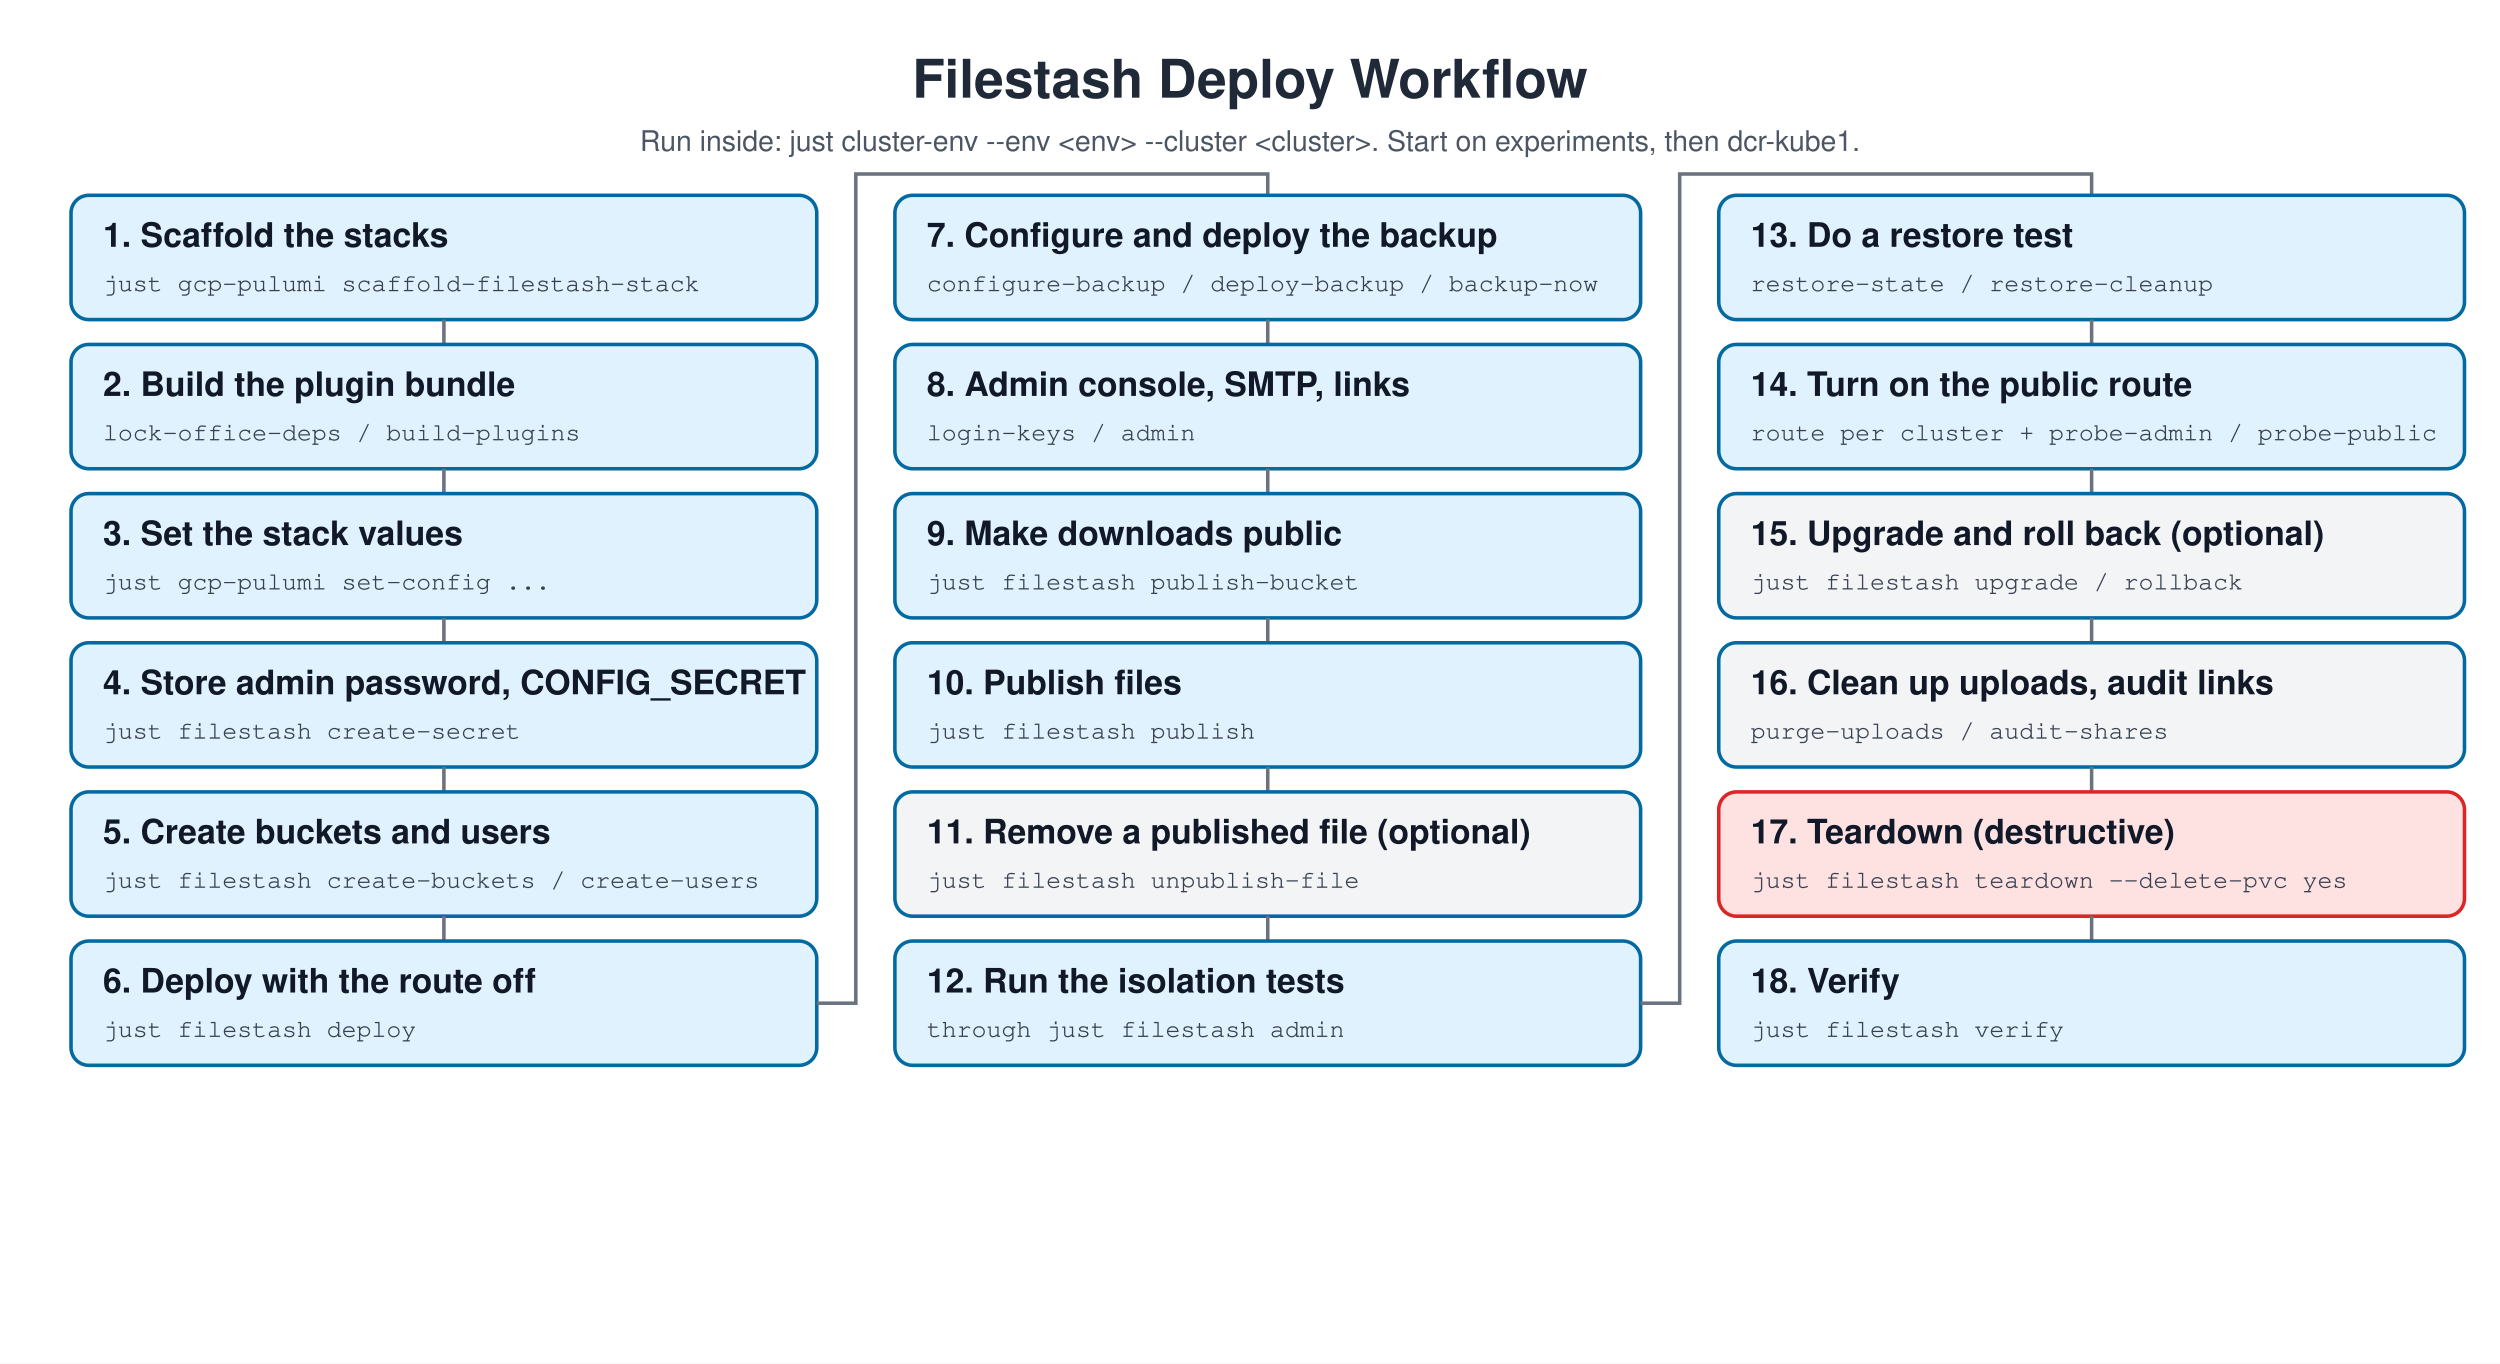
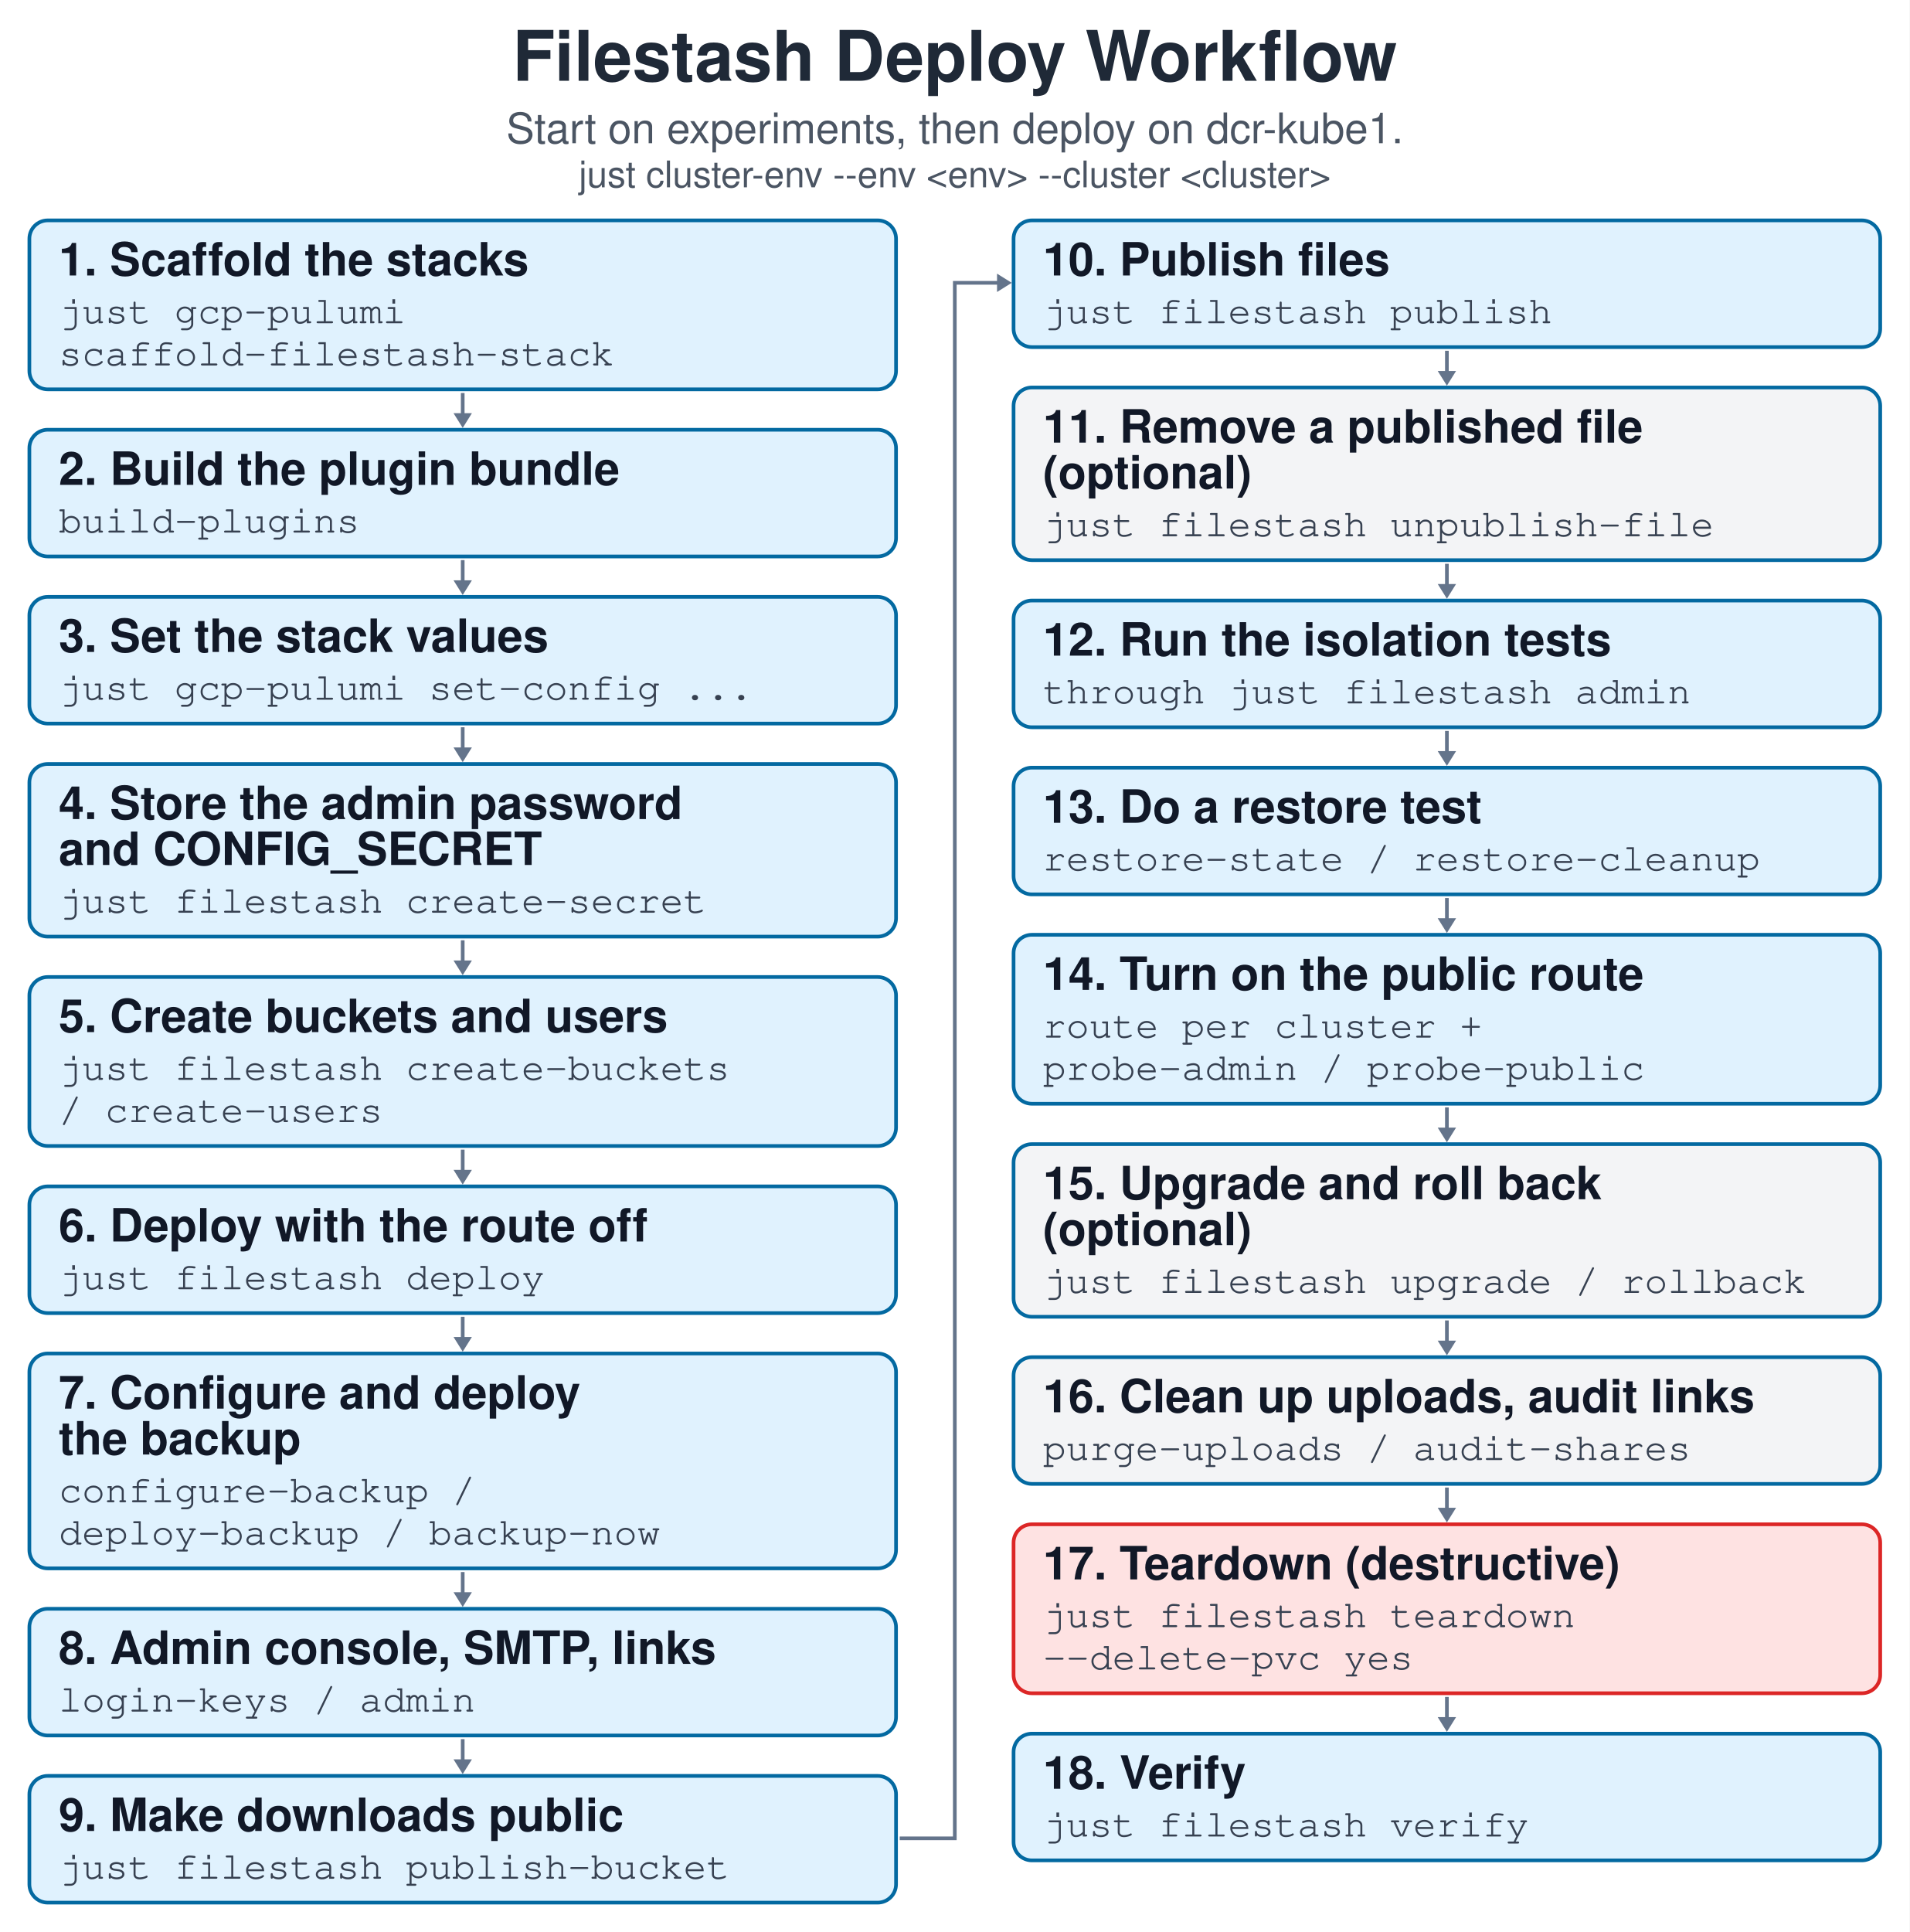
- <svg xmlns="http://www.w3.org/2000/svg" width="1408" height="768" viewBox="0 0 1408 768">
-   <rect width="100%" height="100%" fill="#ffffff" />
-   <text x="704" y="55" font-family="Helvetica, Arial, sans-serif" font-size="30" font-weight="bold" text-anchor="middle" fill="#1f2937">Filestash Deploy Workflow</text>
-   <text x="704" y="85" font-family="Helvetica, Arial, sans-serif" font-size="16" text-anchor="middle" fill="#4b5563">Run inside: just cluster-env --env &lt;env&gt; --cluster &lt;cluster&gt;. Start on experiments, then dcr-kube1.</text>
-   <rect x="40" y="110" width="420" height="70" rx="10" fill="#e0f2fe" stroke="#0369a1" stroke-width="2" />
-   <text x="58" y="139" font-family="Helvetica, Arial, sans-serif" font-size="19" font-weight="bold" fill="#111827">1. Scaffold the stacks</text>
-   <text x="58" y="164" font-family="Menlo, Courier, monospace" font-size="14" fill="#374151">just gcp-pulumi scaffold-filestash-stack</text>
-   <line x1="250.0" y1="180" x2="250.0" y2="194" stroke="#6b7280" stroke-width="2" />
-   <rect x="40" y="194" width="420" height="70" rx="10" fill="#e0f2fe" stroke="#0369a1" stroke-width="2" />
-   <text x="58" y="223" font-family="Helvetica, Arial, sans-serif" font-size="19" font-weight="bold" fill="#111827">2. Build the plugin bundle</text>
-   <text x="58" y="248" font-family="Menlo, Courier, monospace" font-size="14" fill="#374151">lock-office-deps / build-plugins</text>
-   <line x1="250.0" y1="264" x2="250.0" y2="278" stroke="#6b7280" stroke-width="2" />
-   <rect x="40" y="278" width="420" height="70" rx="10" fill="#e0f2fe" stroke="#0369a1" stroke-width="2" />
-   <text x="58" y="307" font-family="Helvetica, Arial, sans-serif" font-size="19" font-weight="bold" fill="#111827">3. Set the stack values</text>
-   <text x="58" y="332" font-family="Menlo, Courier, monospace" font-size="14" fill="#374151">just gcp-pulumi set-config ...</text>
-   <line x1="250.0" y1="348" x2="250.0" y2="362" stroke="#6b7280" stroke-width="2" />
-   <rect x="40" y="362" width="420" height="70" rx="10" fill="#e0f2fe" stroke="#0369a1" stroke-width="2" />
-   <text x="58" y="391" font-family="Helvetica, Arial, sans-serif" font-size="19" font-weight="bold" fill="#111827">4. Store admin password, CONFIG_SECRET</text>
-   <text x="58" y="416" font-family="Menlo, Courier, monospace" font-size="14" fill="#374151">just filestash create-secret</text>
-   <line x1="250.0" y1="432" x2="250.0" y2="446" stroke="#6b7280" stroke-width="2" />
-   <rect x="40" y="446" width="420" height="70" rx="10" fill="#e0f2fe" stroke="#0369a1" stroke-width="2" />
-   <text x="58" y="475" font-family="Helvetica, Arial, sans-serif" font-size="19" font-weight="bold" fill="#111827">5. Create buckets and users</text>
-   <text x="58" y="500" font-family="Menlo, Courier, monospace" font-size="14" fill="#374151">just filestash create-buckets / create-users</text>
-   <line x1="250.0" y1="516" x2="250.0" y2="530" stroke="#6b7280" stroke-width="2" />
-   <rect x="40" y="530" width="420" height="70" rx="10" fill="#e0f2fe" stroke="#0369a1" stroke-width="2" />
-   <text x="58" y="559" font-family="Helvetica, Arial, sans-serif" font-size="19" font-weight="bold" fill="#111827">6. Deploy with the route off</text>
-   <text x="58" y="584" font-family="Menlo, Courier, monospace" font-size="14" fill="#374151">just filestash deploy</text>
-   <path d="M460,565.0 L482,565.0 L482,98 L714.0,98 L714.0,110" fill="none" stroke="#6b7280" stroke-width="2" />
-   <rect x="504" y="110" width="420" height="70" rx="10" fill="#e0f2fe" stroke="#0369a1" stroke-width="2" />
-   <text x="522" y="139" font-family="Helvetica, Arial, sans-serif" font-size="19" font-weight="bold" fill="#111827">7. Configure and deploy the backup</text>
-   <text x="522" y="164" font-family="Menlo, Courier, monospace" font-size="14" fill="#374151">configure-backup / deploy-backup / backup-now</text>
-   <line x1="714.0" y1="180" x2="714.0" y2="194" stroke="#6b7280" stroke-width="2" />
-   <rect x="504" y="194" width="420" height="70" rx="10" fill="#e0f2fe" stroke="#0369a1" stroke-width="2" />
-   <text x="522" y="223" font-family="Helvetica, Arial, sans-serif" font-size="19" font-weight="bold" fill="#111827">8. Admin console, SMTP, links</text>
-   <text x="522" y="248" font-family="Menlo, Courier, monospace" font-size="14" fill="#374151">login-keys / admin</text>
-   <line x1="714.0" y1="264" x2="714.0" y2="278" stroke="#6b7280" stroke-width="2" />
-   <rect x="504" y="278" width="420" height="70" rx="10" fill="#e0f2fe" stroke="#0369a1" stroke-width="2" />
-   <text x="522" y="307" font-family="Helvetica, Arial, sans-serif" font-size="19" font-weight="bold" fill="#111827">9. Make downloads public</text>
-   <text x="522" y="332" font-family="Menlo, Courier, monospace" font-size="14" fill="#374151">just filestash publish-bucket</text>
-   <line x1="714.0" y1="348" x2="714.0" y2="362" stroke="#6b7280" stroke-width="2" />
-   <rect x="504" y="362" width="420" height="70" rx="10" fill="#e0f2fe" stroke="#0369a1" stroke-width="2" />
-   <text x="522" y="391" font-family="Helvetica, Arial, sans-serif" font-size="19" font-weight="bold" fill="#111827">10. Publish files</text>
-   <text x="522" y="416" font-family="Menlo, Courier, monospace" font-size="14" fill="#374151">just filestash publish</text>
-   <line x1="714.0" y1="432" x2="714.0" y2="446" stroke="#6b7280" stroke-width="2" />
-   <rect x="504" y="446" width="420" height="70" rx="10" fill="#f3f4f6" stroke="#0369a1" stroke-width="2" />
-   <text x="522" y="475" font-family="Helvetica, Arial, sans-serif" font-size="19" font-weight="bold" fill="#111827">11. Remove a published file (optional)</text>
-   <text x="522" y="500" font-family="Menlo, Courier, monospace" font-size="14" fill="#374151">just filestash unpublish-file</text>
-   <line x1="714.0" y1="516" x2="714.0" y2="530" stroke="#6b7280" stroke-width="2" />
-   <rect x="504" y="530" width="420" height="70" rx="10" fill="#e0f2fe" stroke="#0369a1" stroke-width="2" />
-   <text x="522" y="559" font-family="Helvetica, Arial, sans-serif" font-size="19" font-weight="bold" fill="#111827">12. Run the isolation tests</text>
-   <text x="522" y="584" font-family="Menlo, Courier, monospace" font-size="14" fill="#374151">through just filestash admin</text>
-   <path d="M924,565.0 L946,565.0 L946,98 L1178.0,98 L1178.0,110" fill="none" stroke="#6b7280" stroke-width="2" />
-   <rect x="968" y="110" width="420" height="70" rx="10" fill="#e0f2fe" stroke="#0369a1" stroke-width="2" />
-   <text x="986" y="139" font-family="Helvetica, Arial, sans-serif" font-size="19" font-weight="bold" fill="#111827">13. Do a restore test</text>
-   <text x="986" y="164" font-family="Menlo, Courier, monospace" font-size="14" fill="#374151">restore-state / restore-cleanup</text>
-   <line x1="1178.0" y1="180" x2="1178.0" y2="194" stroke="#6b7280" stroke-width="2" />
-   <rect x="968" y="194" width="420" height="70" rx="10" fill="#e0f2fe" stroke="#0369a1" stroke-width="2" />
-   <text x="986" y="223" font-family="Helvetica, Arial, sans-serif" font-size="19" font-weight="bold" fill="#111827">14. Turn on the public route</text>
-   <text x="986" y="248" font-family="Menlo, Courier, monospace" font-size="14" fill="#374151">route per cluster + probe-admin / probe-public</text>
-   <line x1="1178.0" y1="264" x2="1178.0" y2="278" stroke="#6b7280" stroke-width="2" />
-   <rect x="968" y="278" width="420" height="70" rx="10" fill="#f3f4f6" stroke="#0369a1" stroke-width="2" />
-   <text x="986" y="307" font-family="Helvetica, Arial, sans-serif" font-size="19" font-weight="bold" fill="#111827">15. Upgrade and roll back (optional)</text>
-   <text x="986" y="332" font-family="Menlo, Courier, monospace" font-size="14" fill="#374151">just filestash upgrade / rollback</text>
-   <line x1="1178.0" y1="348" x2="1178.0" y2="362" stroke="#6b7280" stroke-width="2" />
-   <rect x="968" y="362" width="420" height="70" rx="10" fill="#f3f4f6" stroke="#0369a1" stroke-width="2" />
-   <text x="986" y="391" font-family="Helvetica, Arial, sans-serif" font-size="19" font-weight="bold" fill="#111827">16. Clean up uploads, audit links</text>
-   <text x="986" y="416" font-family="Menlo, Courier, monospace" font-size="14" fill="#374151">purge-uploads / audit-shares</text>
-   <line x1="1178.0" y1="432" x2="1178.0" y2="446" stroke="#6b7280" stroke-width="2" />
-   <rect x="968" y="446" width="420" height="70" rx="10" fill="#fee2e2" stroke="#dc2626" stroke-width="2" />
-   <text x="986" y="475" font-family="Helvetica, Arial, sans-serif" font-size="19" font-weight="bold" fill="#111827">17. Teardown (destructive)</text>
-   <text x="986" y="500" font-family="Menlo, Courier, monospace" font-size="14" fill="#374151">just filestash teardown --delete-pvc yes</text>
-   <line x1="1178.0" y1="516" x2="1178.0" y2="530" stroke="#6b7280" stroke-width="2" />
-   <rect x="968" y="530" width="420" height="70" rx="10" fill="#e0f2fe" stroke="#0369a1" stroke-width="2" />
-   <text x="986" y="559" font-family="Helvetica, Arial, sans-serif" font-size="19" font-weight="bold" fill="#111827">18. Verify</text>
-   <text x="986" y="584" font-family="Menlo, Courier, monospace" font-size="14" fill="#374151">just filestash verify</text>
+ <svg xmlns="http://www.w3.org/2000/svg" width="1040" height="1052" viewBox="0 0 1040 1052">
+   <rect width="1040" height="1052" fill="#fff" />
+   <g font-family="Helvetica, Arial, sans-serif" text-anchor="middle">
+     <text x="520" y="44" font-size="38" font-weight="bold" fill="#1f2937">Filestash Deploy Workflow</text>
+     <text x="520" y="78" font-size="23" fill="#4b5563">Start on experiments, then deploy on dcr-kube1.</text>
+     <text x="520" y="102" font-size="20" fill="#4b5563">just cluster-env --env &lt;env&gt; --cluster &lt;cluster&gt;</text>
+   </g>
+   <g transform="translate(16 120)">
+     <rect width="472" height="92" rx="10" fill="#e0f2fe" stroke="#0369a1" stroke-width="2" />
+     <text x="16" y="30" font-family="Helvetica, Arial, sans-serif" font-size="25" font-weight="bold" fill="#111827">1. Scaffold the stacks</text>
+     <text x="16" y="56" font-family="Menlo, Courier, monospace" font-size="21" fill="#374151">just gcp-pulumi</text>
+     <text x="16" y="79" font-family="Menlo, Courier, monospace" font-size="21" fill="#374151">scaffold-filestash-stack</text>
+   </g>
+   <path d="M252 214 V226" fill="none" stroke="#64748b" stroke-width="2" />
+   <path d="M247 225 h10 l-5 8 Z" fill="#64748b" />
+   <g transform="translate(16 234)">
+     <rect width="472" height="69" rx="10" fill="#e0f2fe" stroke="#0369a1" stroke-width="2" />
+     <text x="16" y="30" font-family="Helvetica, Arial, sans-serif" font-size="25" font-weight="bold" fill="#111827">2. Build the plugin bundle</text>
+     <text x="16" y="56" font-family="Menlo, Courier, monospace" font-size="21" fill="#374151">build-plugins</text>
+   </g>
+   <path d="M252 305 V317" fill="none" stroke="#64748b" stroke-width="2" />
+   <path d="M247 316 h10 l-5 8 Z" fill="#64748b" />
+   <g transform="translate(16 325)">
+     <rect width="472" height="69" rx="10" fill="#e0f2fe" stroke="#0369a1" stroke-width="2" />
+     <text x="16" y="30" font-family="Helvetica, Arial, sans-serif" font-size="25" font-weight="bold" fill="#111827">3. Set the stack values</text>
+     <text x="16" y="56" font-family="Menlo, Courier, monospace" font-size="21" fill="#374151">just gcp-pulumi set-config ...</text>
+   </g>
+   <path d="M252 396 V408" fill="none" stroke="#64748b" stroke-width="2" />
+   <path d="M247 407 h10 l-5 8 Z" fill="#64748b" />
+   <g transform="translate(16 416)">
+     <rect width="472" height="94" rx="10" fill="#e0f2fe" stroke="#0369a1" stroke-width="2" />
+     <text x="16" y="30" font-family="Helvetica, Arial, sans-serif" font-size="25" font-weight="bold" fill="#111827">4. Store the admin password</text>
+     <text x="16" y="55" font-family="Helvetica, Arial, sans-serif" font-size="25" font-weight="bold" fill="#111827">and CONFIG_SECRET</text>
+     <text x="16" y="81" font-family="Menlo, Courier, monospace" font-size="21" fill="#374151">just filestash create-secret</text>
+   </g>
+   <path d="M252 512 V524" fill="none" stroke="#64748b" stroke-width="2" />
+   <path d="M247 523 h10 l-5 8 Z" fill="#64748b" />
+   <g transform="translate(16 532)">
+     <rect width="472" height="92" rx="10" fill="#e0f2fe" stroke="#0369a1" stroke-width="2" />
+     <text x="16" y="30" font-family="Helvetica, Arial, sans-serif" font-size="25" font-weight="bold" fill="#111827">5. Create buckets and users</text>
+     <text x="16" y="56" font-family="Menlo, Courier, monospace" font-size="21" fill="#374151">just filestash create-buckets</text>
+     <text x="16" y="79" font-family="Menlo, Courier, monospace" font-size="21" fill="#374151">/ create-users</text>
+   </g>
+   <path d="M252 626 V638" fill="none" stroke="#64748b" stroke-width="2" />
+   <path d="M247 637 h10 l-5 8 Z" fill="#64748b" />
+   <g transform="translate(16 646)">
+     <rect width="472" height="69" rx="10" fill="#e0f2fe" stroke="#0369a1" stroke-width="2" />
+     <text x="16" y="30" font-family="Helvetica, Arial, sans-serif" font-size="25" font-weight="bold" fill="#111827">6. Deploy with the route off</text>
+     <text x="16" y="56" font-family="Menlo, Courier, monospace" font-size="21" fill="#374151">just filestash deploy</text>
+   </g>
+   <path d="M252 717 V729" fill="none" stroke="#64748b" stroke-width="2" />
+   <path d="M247 728 h10 l-5 8 Z" fill="#64748b" />
+   <g transform="translate(16 737)">
+     <rect width="472" height="117" rx="10" fill="#e0f2fe" stroke="#0369a1" stroke-width="2" />
+     <text x="16" y="30" font-family="Helvetica, Arial, sans-serif" font-size="25" font-weight="bold" fill="#111827">7. Configure and deploy</text>
+     <text x="16" y="55" font-family="Helvetica, Arial, sans-serif" font-size="25" font-weight="bold" fill="#111827">the backup</text>
+     <text x="16" y="81" font-family="Menlo, Courier, monospace" font-size="21" fill="#374151">configure-backup /</text>
+     <text x="16" y="104" font-family="Menlo, Courier, monospace" font-size="21" fill="#374151">deploy-backup / backup-now</text>
+   </g>
+   <path d="M252 856 V868" fill="none" stroke="#64748b" stroke-width="2" />
+   <path d="M247 867 h10 l-5 8 Z" fill="#64748b" />
+   <g transform="translate(16 876)">
+     <rect width="472" height="69" rx="10" fill="#e0f2fe" stroke="#0369a1" stroke-width="2" />
+     <text x="16" y="30" font-family="Helvetica, Arial, sans-serif" font-size="25" font-weight="bold" fill="#111827">8. Admin console, SMTP, links</text>
+     <text x="16" y="56" font-family="Menlo, Courier, monospace" font-size="21" fill="#374151">login-keys / admin</text>
+   </g>
+   <path d="M252 947 V959" fill="none" stroke="#64748b" stroke-width="2" />
+   <path d="M247 958 h10 l-5 8 Z" fill="#64748b" />
+   <g transform="translate(16 967)">
+     <rect width="472" height="69" rx="10" fill="#e0f2fe" stroke="#0369a1" stroke-width="2" />
+     <text x="16" y="30" font-family="Helvetica, Arial, sans-serif" font-size="25" font-weight="bold" fill="#111827">9. Make downloads public</text>
+     <text x="16" y="56" font-family="Menlo, Courier, monospace" font-size="21" fill="#374151">just filestash publish-bucket</text>
+   </g>
+   <path d="M490 1001 H520 V154 H544" fill="none" stroke="#64748b" stroke-width="2" />
+   <path d="M543 149 v10 l8 -5 Z" fill="#64748b" />
+   <g transform="translate(552 120)">
+     <rect width="472" height="69" rx="10" fill="#e0f2fe" stroke="#0369a1" stroke-width="2" />
+     <text x="16" y="30" font-family="Helvetica, Arial, sans-serif" font-size="25" font-weight="bold" fill="#111827">10. Publish files</text>
+     <text x="16" y="56" font-family="Menlo, Courier, monospace" font-size="21" fill="#374151">just filestash publish</text>
+   </g>
+   <path d="M788 191 V203" fill="none" stroke="#64748b" stroke-width="2" />
+   <path d="M783 202 h10 l-5 8 Z" fill="#64748b" />
+   <g transform="translate(552 211)">
+     <rect width="472" height="94" rx="10" fill="#f3f4f6" stroke="#0369a1" stroke-width="2" />
+     <text x="16" y="30" font-family="Helvetica, Arial, sans-serif" font-size="25" font-weight="bold" fill="#111827">11. Remove a published file</text>
+     <text x="16" y="55" font-family="Helvetica, Arial, sans-serif" font-size="25" font-weight="bold" fill="#111827">(optional)</text>
+     <text x="16" y="81" font-family="Menlo, Courier, monospace" font-size="21" fill="#374151">just filestash unpublish-file</text>
+   </g>
+   <path d="M788 307 V319" fill="none" stroke="#64748b" stroke-width="2" />
+   <path d="M783 318 h10 l-5 8 Z" fill="#64748b" />
+   <g transform="translate(552 327)">
+     <rect width="472" height="69" rx="10" fill="#e0f2fe" stroke="#0369a1" stroke-width="2" />
+     <text x="16" y="30" font-family="Helvetica, Arial, sans-serif" font-size="25" font-weight="bold" fill="#111827">12. Run the isolation tests</text>
+     <text x="16" y="56" font-family="Menlo, Courier, monospace" font-size="21" fill="#374151">through just filestash admin</text>
+   </g>
+   <path d="M788 398 V410" fill="none" stroke="#64748b" stroke-width="2" />
+   <path d="M783 409 h10 l-5 8 Z" fill="#64748b" />
+   <g transform="translate(552 418)">
+     <rect width="472" height="69" rx="10" fill="#e0f2fe" stroke="#0369a1" stroke-width="2" />
+     <text x="16" y="30" font-family="Helvetica, Arial, sans-serif" font-size="25" font-weight="bold" fill="#111827">13. Do a restore test</text>
+     <text x="16" y="56" font-family="Menlo, Courier, monospace" font-size="21" fill="#374151">restore-state / restore-cleanup</text>
+   </g>
+   <path d="M788 489 V501" fill="none" stroke="#64748b" stroke-width="2" />
+   <path d="M783 500 h10 l-5 8 Z" fill="#64748b" />
+   <g transform="translate(552 509)">
+     <rect width="472" height="92" rx="10" fill="#e0f2fe" stroke="#0369a1" stroke-width="2" />
+     <text x="16" y="30" font-family="Helvetica, Arial, sans-serif" font-size="25" font-weight="bold" fill="#111827">14. Turn on the public route</text>
+     <text x="16" y="56" font-family="Menlo, Courier, monospace" font-size="21" fill="#374151">route per cluster +</text>
+     <text x="16" y="79" font-family="Menlo, Courier, monospace" font-size="21" fill="#374151">probe-admin / probe-public</text>
+   </g>
+   <path d="M788 603 V615" fill="none" stroke="#64748b" stroke-width="2" />
+   <path d="M783 614 h10 l-5 8 Z" fill="#64748b" />
+   <g transform="translate(552 623)">
+     <rect width="472" height="94" rx="10" fill="#f3f4f6" stroke="#0369a1" stroke-width="2" />
+     <text x="16" y="30" font-family="Helvetica, Arial, sans-serif" font-size="25" font-weight="bold" fill="#111827">15. Upgrade and roll back</text>
+     <text x="16" y="55" font-family="Helvetica, Arial, sans-serif" font-size="25" font-weight="bold" fill="#111827">(optional)</text>
+     <text x="16" y="81" font-family="Menlo, Courier, monospace" font-size="21" fill="#374151">just filestash upgrade / rollback</text>
+   </g>
+   <path d="M788 719 V731" fill="none" stroke="#64748b" stroke-width="2" />
+   <path d="M783 730 h10 l-5 8 Z" fill="#64748b" />
+   <g transform="translate(552 739)">
+     <rect width="472" height="69" rx="10" fill="#f3f4f6" stroke="#0369a1" stroke-width="2" />
+     <text x="16" y="30" font-family="Helvetica, Arial, sans-serif" font-size="25" font-weight="bold" fill="#111827">16. Clean up uploads, audit links</text>
+     <text x="16" y="56" font-family="Menlo, Courier, monospace" font-size="21" fill="#374151">purge-uploads / audit-shares</text>
+   </g>
+   <path d="M788 810 V822" fill="none" stroke="#64748b" stroke-width="2" />
+   <path d="M783 821 h10 l-5 8 Z" fill="#64748b" />
+   <g transform="translate(552 830)">
+     <rect width="472" height="92" rx="10" fill="#fee2e2" stroke="#dc2626" stroke-width="2" />
+     <text x="16" y="30" font-family="Helvetica, Arial, sans-serif" font-size="25" font-weight="bold" fill="#111827">17. Teardown (destructive)</text>
+     <text x="16" y="56" font-family="Menlo, Courier, monospace" font-size="21" fill="#374151">just filestash teardown</text>
+     <text x="16" y="79" font-family="Menlo, Courier, monospace" font-size="21" fill="#374151">--delete-pvc yes</text>
+   </g>
+   <path d="M788 924 V936" fill="none" stroke="#64748b" stroke-width="2" />
+   <path d="M783 935 h10 l-5 8 Z" fill="#64748b" />
+   <g transform="translate(552 944)">
+     <rect width="472" height="69" rx="10" fill="#e0f2fe" stroke="#0369a1" stroke-width="2" />
+     <text x="16" y="30" font-family="Helvetica, Arial, sans-serif" font-size="25" font-weight="bold" fill="#111827">18. Verify</text>
+     <text x="16" y="56" font-family="Menlo, Courier, monospace" font-size="21" fill="#374151">just filestash verify</text>
+   </g>
</svg>
